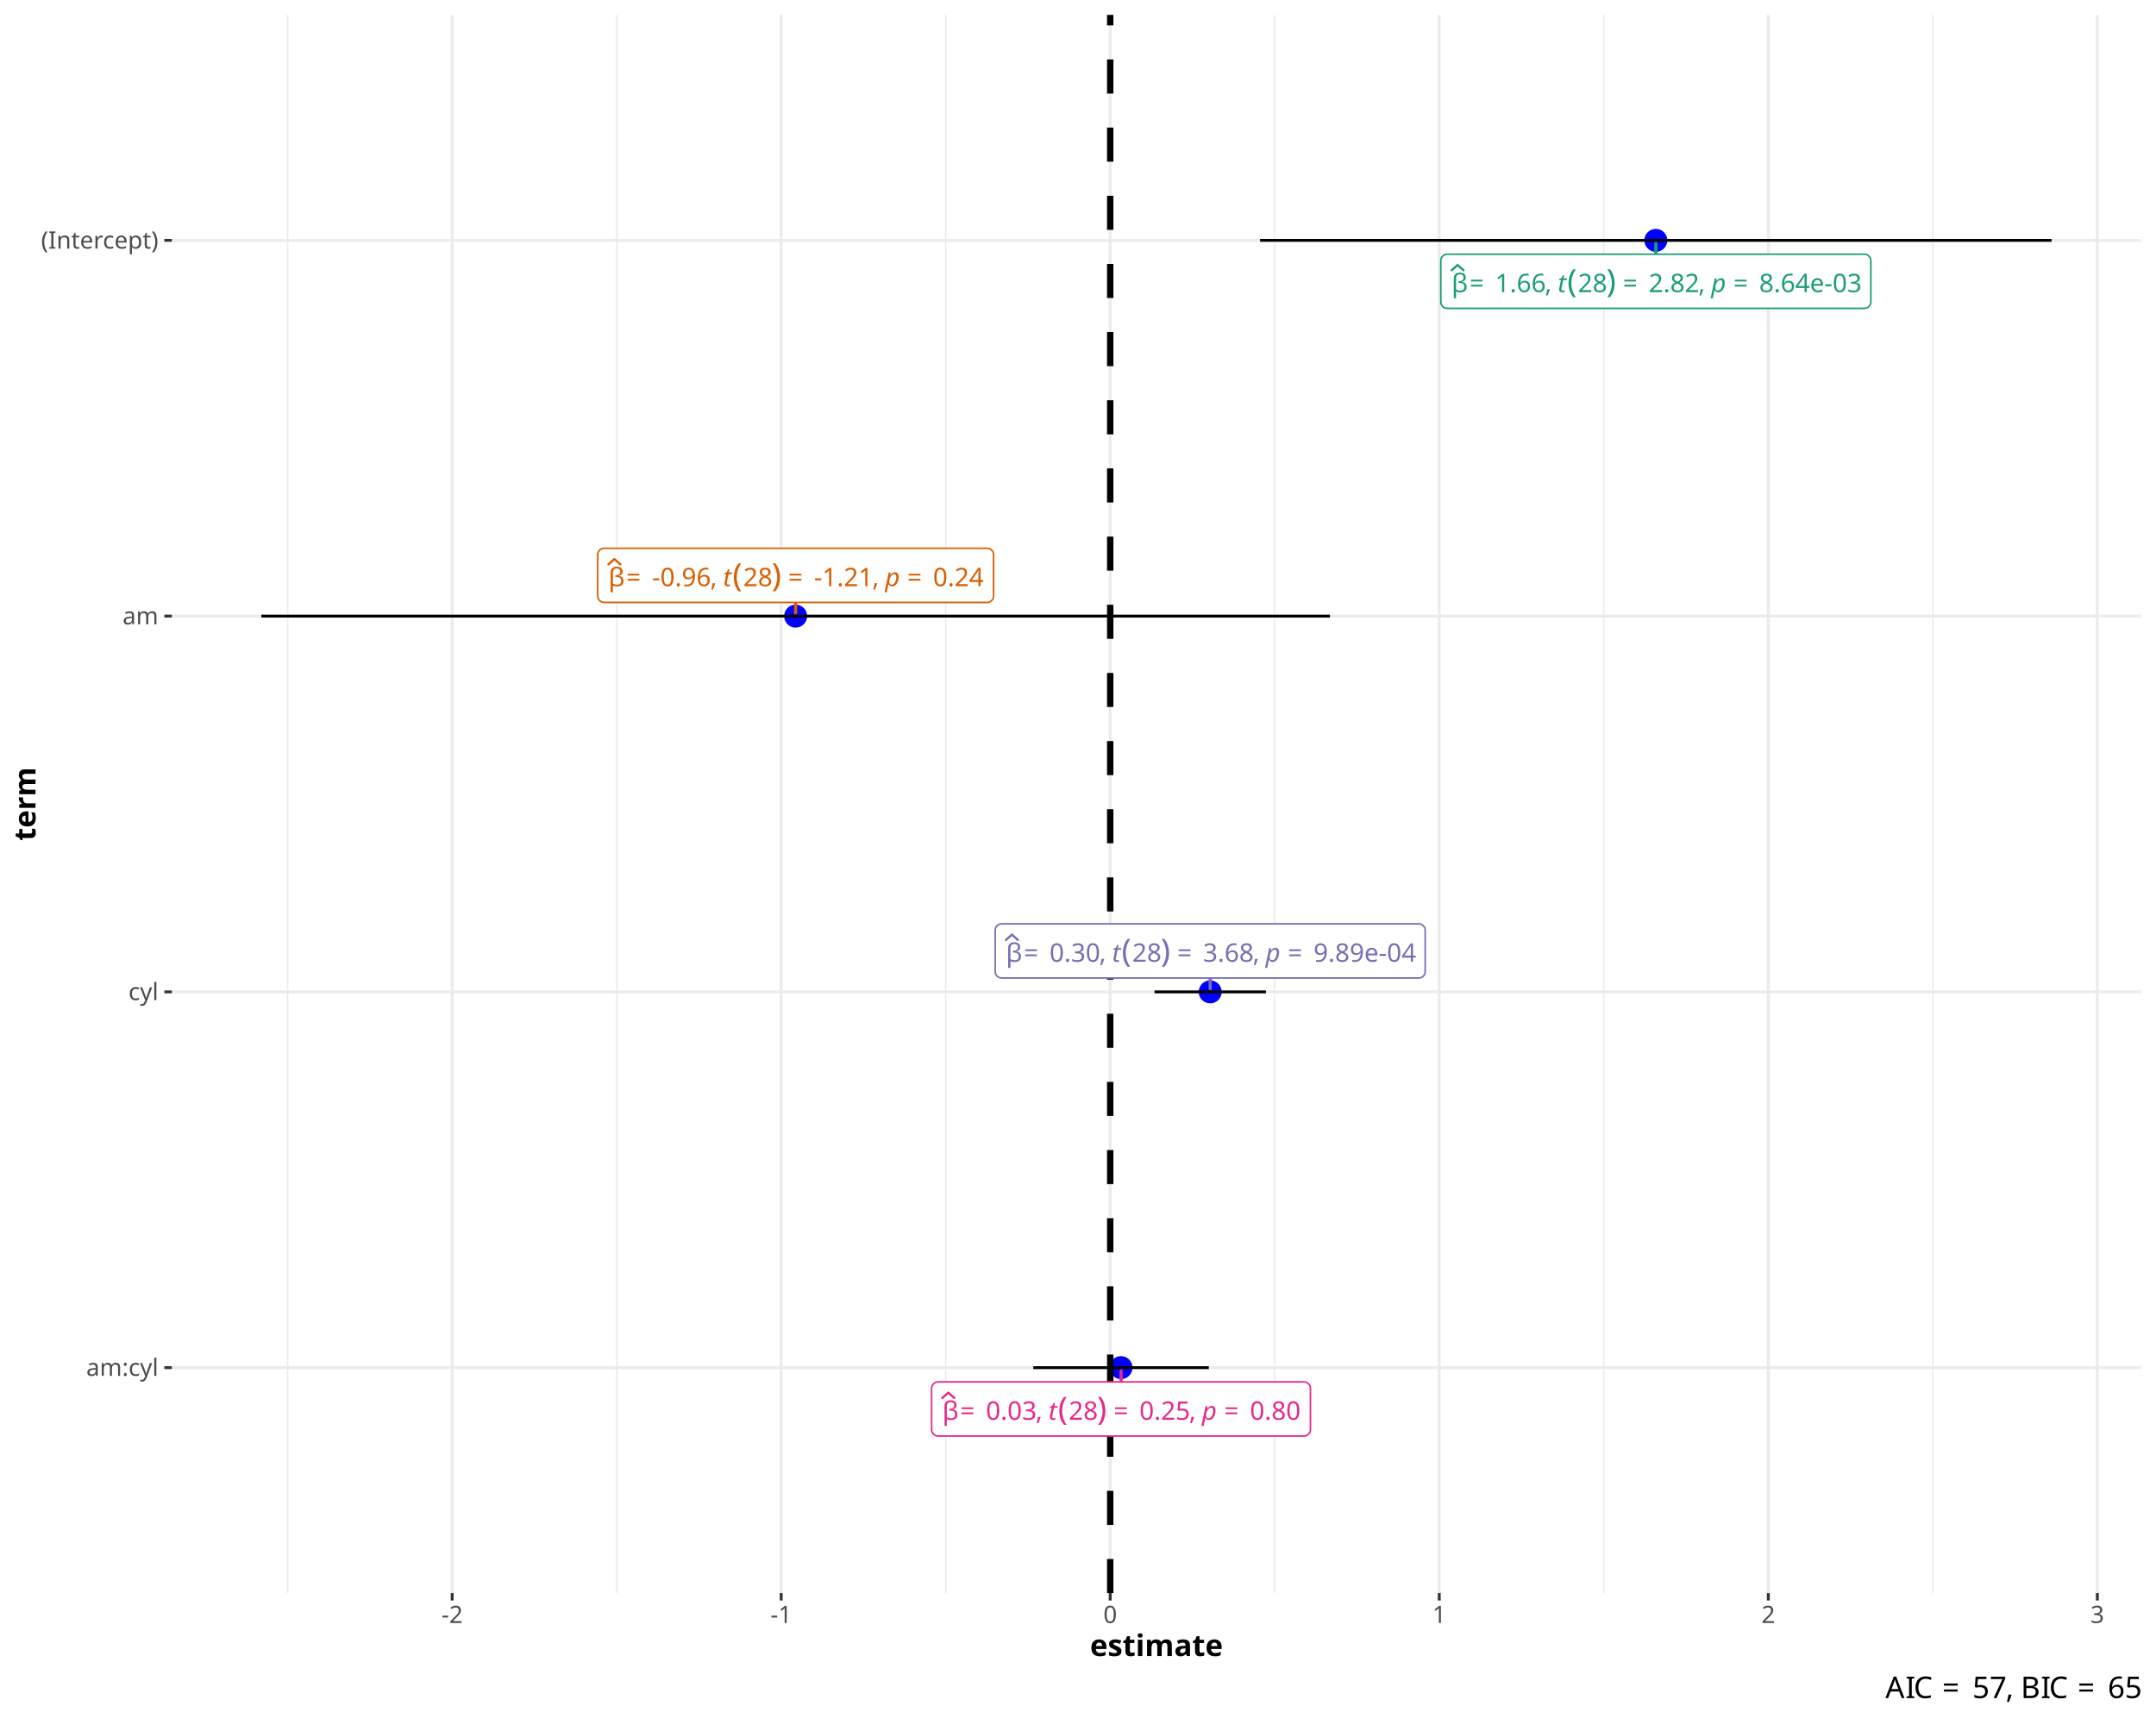
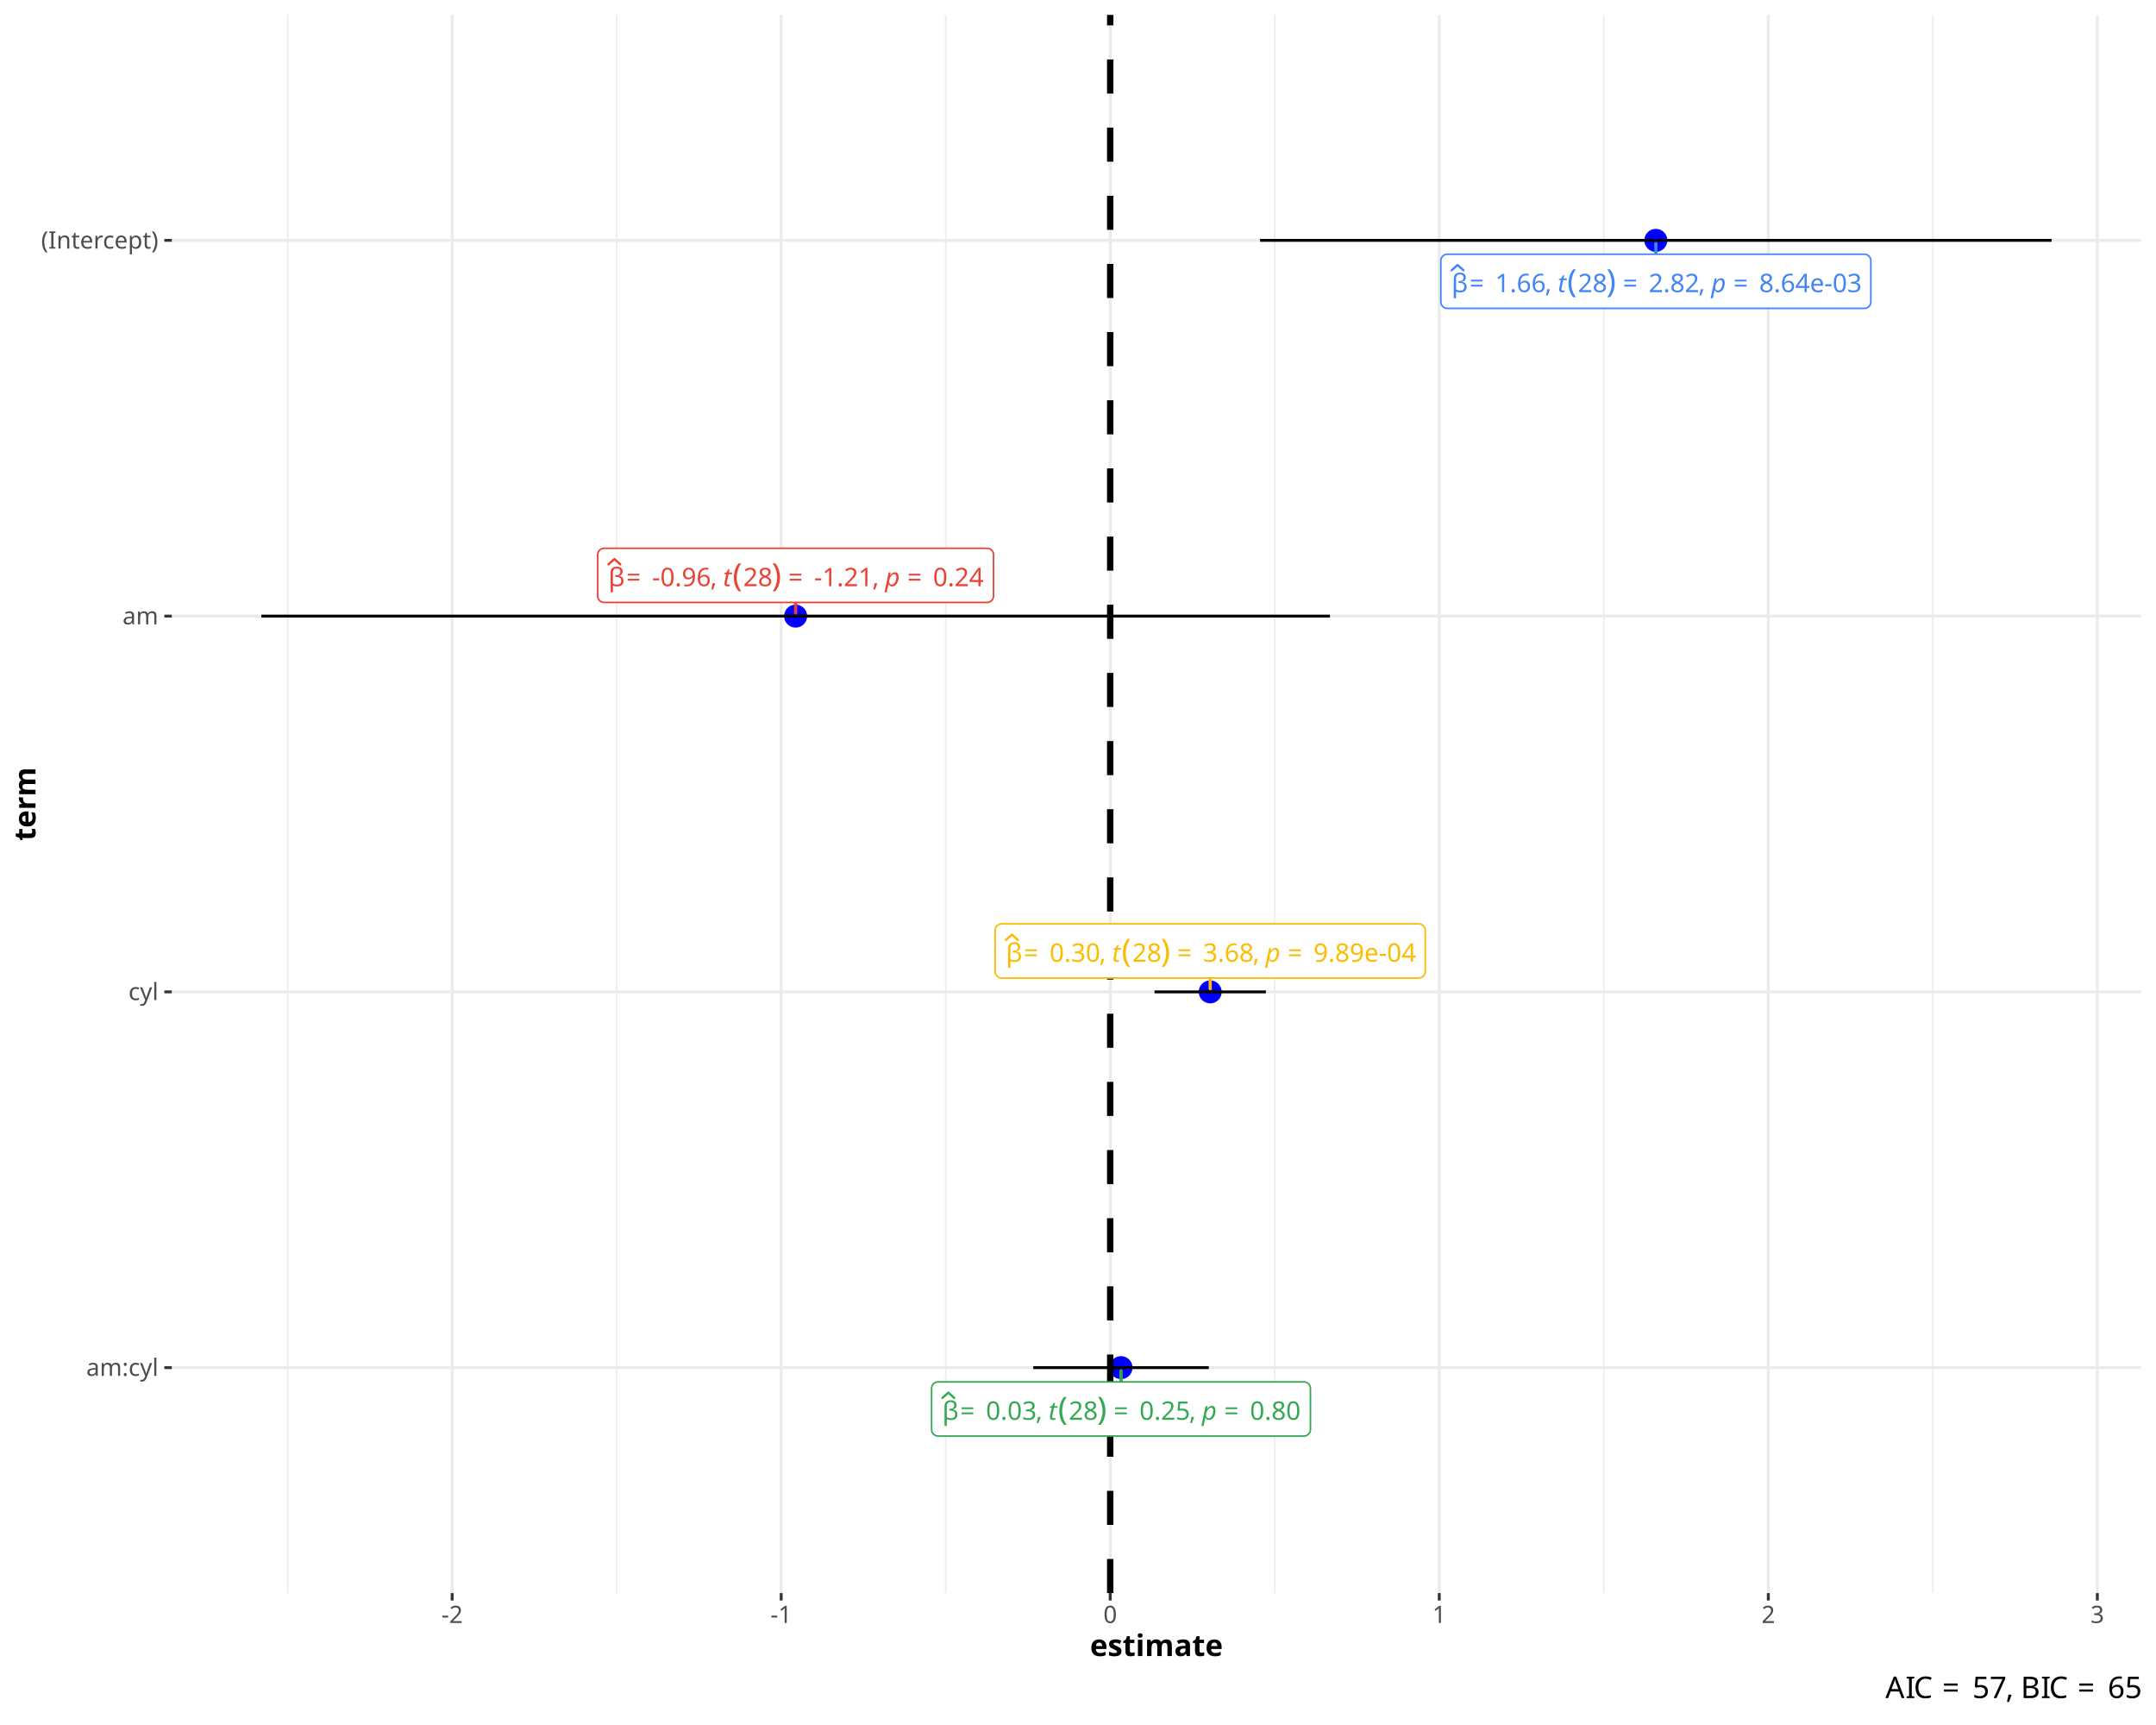
<svg xmlns="http://www.w3.org/2000/svg" class="svglite" data-engine-version="2.0" width="720.00pt" height="576.00pt" viewBox="0 0 720.00 576.00">
  <defs>
    <style type="text/css">
    .svglite line, .svglite polyline, .svglite polygon, .svglite path, .svglite rect, .svglite circle {
      fill: none;
      stroke: #000000;
      stroke-linecap: round;
      stroke-linejoin: round;
      stroke-miterlimit: 10.00;
    }
  </style>
  </defs>
  <rect width="100%" height="100%" style="stroke: none; fill: #FFFFFF;" />
  <defs>
    <clipPath id="cpMC4wMHw3MjAuMDB8MC4wMHw1NzYuMDA=">
      <rect x="0.00" y="0.00" width="720.00" height="576.00" />
    </clipPath>
  </defs>
  <g clip-path="url(#cpMC4wMHw3MjAuMDB8MC4wMHw1NzYuMDA=)">
    <rect x="0" y="0.00" width="720.00" height="576.00" style="stroke-width: 0.97; stroke: #FFFFFF; fill: #FFFFFF;" />
  </g>
  <defs>
    <clipPath id="cpNTcuMzd8NzE1LjAyfDQuOTh8NTMxLjk1">
      <rect x="57.37" y="4.98" width="657.64" height="526.97" />
    </clipPath>
  </defs>
  <g clip-path="url(#cpNTcuMzd8NzE1LjAyfDQuOTh8NTMxLjk1)">
    <rect x="57.37" y="4.98" width="657.64" height="526.97" style="stroke-width: 0.97; stroke: none; fill: #FFFFFF;" />
    <polyline points="96.06,531.95 96.06,4.98 " style="stroke-width: 0.48; stroke: #EBEBEB; stroke-linecap: butt;" />
    <polyline points="205.94,531.95 205.94,4.98 " style="stroke-width: 0.48; stroke: #EBEBEB; stroke-linecap: butt;" />
    <polyline points="315.82,531.95 315.82,4.98 " style="stroke-width: 0.48; stroke: #EBEBEB; stroke-linecap: butt;" />
    <polyline points="425.70,531.95 425.70,4.98 " style="stroke-width: 0.48; stroke: #EBEBEB; stroke-linecap: butt;" />
    <polyline points="535.59,531.95 535.59,4.98 " style="stroke-width: 0.48; stroke: #EBEBEB; stroke-linecap: butt;" />
    <polyline points="645.47,531.95 645.47,4.98 " style="stroke-width: 0.48; stroke: #EBEBEB; stroke-linecap: butt;" />
    <polyline points="57.37,456.67 715.02,456.67 " style="stroke-width: 0.97; stroke: #EBEBEB; stroke-linecap: butt;" />
    <polyline points="57.37,331.20 715.02,331.20 " style="stroke-width: 0.97; stroke: #EBEBEB; stroke-linecap: butt;" />
    <polyline points="57.37,205.73 715.02,205.73 " style="stroke-width: 0.97; stroke: #EBEBEB; stroke-linecap: butt;" />
    <polyline points="57.37,80.26 715.02,80.26 " style="stroke-width: 0.97; stroke: #EBEBEB; stroke-linecap: butt;" />
    <polyline points="151.00,531.95 151.00,4.98 " style="stroke-width: 0.97; stroke: #EBEBEB; stroke-linecap: butt;" />
    <polyline points="260.88,531.95 260.88,4.98 " style="stroke-width: 0.97; stroke: #EBEBEB; stroke-linecap: butt;" />
    <polyline points="370.76,531.95 370.76,4.98 " style="stroke-width: 0.97; stroke: #EBEBEB; stroke-linecap: butt;" />
    <polyline points="480.64,531.95 480.64,4.98 " style="stroke-width: 0.97; stroke: #EBEBEB; stroke-linecap: butt;" />
    <polyline points="590.53,531.95 590.53,4.98 " style="stroke-width: 0.97; stroke: #EBEBEB; stroke-linecap: butt;" />
    <polyline points="700.41,531.95 700.41,4.98 " style="stroke-width: 0.97; stroke: #EBEBEB; stroke-linecap: butt;" />
    <circle cx="552.97" cy="80.26" r="3.52" style="stroke-width: 0.64; stroke: #0000FF; fill: #0000FF;" />
    <circle cx="265.70" cy="205.73" r="3.52" style="stroke-width: 0.64; stroke: #0000FF; fill: #0000FF;" />
    <circle cx="404.15" cy="331.20" r="3.52" style="stroke-width: 0.64; stroke: #0000FF; fill: #0000FF;" />
    <circle cx="374.37" cy="456.67" r="3.52" style="stroke-width: 0.64; stroke: #0000FF; fill: #0000FF;" />
    <polyline points="685.13,80.26 685.13,80.26 " style="stroke-width: 0.97; stroke-linecap: butt;" />
    <polyline points="685.13,80.26 420.81,80.26 " style="stroke-width: 0.97; stroke-linecap: butt;" />
    <polyline points="420.81,80.26 420.81,80.26 " style="stroke-width: 0.97; stroke-linecap: butt;" />
    <polyline points="444.13,205.73 444.13,205.73 " style="stroke-width: 0.97; stroke-linecap: butt;" />
    <polyline points="444.13,205.73 87.27,205.73 " style="stroke-width: 0.97; stroke-linecap: butt;" />
    <polyline points="87.27,205.73 87.27,205.73 " style="stroke-width: 0.97; stroke-linecap: butt;" />
    <polyline points="422.74,331.20 422.74,331.20 " style="stroke-width: 0.97; stroke-linecap: butt;" />
    <polyline points="422.74,331.20 385.55,331.20 " style="stroke-width: 0.97; stroke-linecap: butt;" />
    <polyline points="385.55,331.20 385.55,331.20 " style="stroke-width: 0.97; stroke-linecap: butt;" />
    <polyline points="403.68,456.67 403.68,456.67 " style="stroke-width: 0.97; stroke-linecap: butt;" />
    <polyline points="403.68,456.67 345.06,456.67 " style="stroke-width: 0.97; stroke-linecap: butt;" />
    <polyline points="345.06,456.67 345.06,456.67 " style="stroke-width: 0.97; stroke-linecap: butt;" />
    <line x1="370.76" y1="531.95" x2="370.76" y2="4.98" style="stroke-width: 2.13; stroke-dasharray: 11.38,11.38; stroke-linecap: butt;" />
-     <line x1="552.97" y1="84.89" x2="552.97" y2="81.33" style="stroke-width: 1.07; stroke: #1B9E77;" />
-     <line x1="265.70" y1="201.16" x2="265.70" y2="204.66" style="stroke-width: 1.07; stroke: #D95F02;" />
-     <line x1="404.15" y1="326.57" x2="404.15" y2="330.13" style="stroke-width: 1.07; stroke: #7570B3;" />
-     <line x1="374.37" y1="461.43" x2="374.37" y2="457.73" style="stroke-width: 1.07; stroke: #E7298A;" />
-     <polygon points="483.33,102.97 622.61,102.97 622.52,102.97 622.87,102.96 623.21,102.89 623.53,102.77 623.83,102.59 624.10,102.37 624.33,102.11 624.52,101.82 624.66,101.50 624.74,101.16 624.77,100.81 624.77,100.81 624.77,87.05 624.77,87.05 624.74,86.70 624.66,86.36 624.52,86.04 624.33,85.75 624.10,85.49 623.83,85.27 623.53,85.10 623.21,84.97 622.87,84.90 622.61,84.89 483.33,84.89 483.59,84.90 483.24,84.89 482.90,84.93 482.56,85.03 482.25,85.18 481.96,85.37 481.71,85.62 481.50,85.89 481.34,86.20 481.23,86.53 481.18,86.87 481.17,87.05 481.17,100.81 481.18,100.64 481.18,100.99 481.23,101.33 481.34,101.66 481.50,101.97 481.71,102.25 481.96,102.49 482.25,102.69 482.56,102.83 482.90,102.93 483.24,102.97 " style="stroke-width: 0.53; stroke: #1B9E77; fill: #FFFFFF;" />
-     <text x="484.77" y="97.55" style="font-size: 8.54px; fill: #1B9E77; font-family: sans;" textLength="3.96px" lengthAdjust="spacingAndGlyphs">β</text>
-     <polyline points="484.77,90.25 486.75,88.49 488.73,90.25 " style="stroke-width: 0.75; stroke: #1B9E77;" />
-     <text x="490.71" y="97.55" style="font-size: 8.54px; fill: #1B9E77; font-family: sans;" textLength="6.63px" lengthAdjust="spacingAndGlyphs">=</text>
-     <text x="499.31" y="97.55" style="font-size: 8.54px; fill: #1B9E77; font-family: sans;" textLength="16.61px" lengthAdjust="spacingAndGlyphs">1.66</text>
-     <text x="515.92" y="97.55" style="font-size: 8.54px; fill: #1B9E77; font-family: sans;" textLength="2.14px" lengthAdjust="spacingAndGlyphs">,</text>
-     <text x="518.06" y="97.55" style="font-size: 8.54px; fill: #1B9E77; font-family: sans;" textLength="2.14px" lengthAdjust="spacingAndGlyphs"> </text>
-     <text x="520.19" y="97.55" style="font-size: 8.54px; font-style: italic; fill: #1B9E77; font-family: sans;" textLength="2.37px" lengthAdjust="spacingAndGlyphs">t</text>
-     <text x="523.39" y="97.55" style="font-size: 10.67px; fill: #1B9E77; font-family: sans;" textLength="3.55px" lengthAdjust="spacingAndGlyphs">(</text>
-     <text x="526.95" y="97.55" style="font-size: 8.54px; fill: #1B9E77; font-family: sans;" textLength="9.50px" lengthAdjust="spacingAndGlyphs">28</text>
-     <text x="536.44" y="97.55" style="font-size: 10.67px; fill: #1B9E77; font-family: sans;" textLength="3.55px" lengthAdjust="spacingAndGlyphs">)</text>
-     <text x="541.96" y="97.55" style="font-size: 8.54px; fill: #1B9E77; font-family: sans;" textLength="6.63px" lengthAdjust="spacingAndGlyphs">=</text>
-     <text x="550.57" y="97.55" style="font-size: 8.54px; fill: #1B9E77; font-family: sans;" textLength="16.61px" lengthAdjust="spacingAndGlyphs">2.82</text>
-     <text x="567.18" y="97.55" style="font-size: 8.54px; fill: #1B9E77; font-family: sans;" textLength="2.14px" lengthAdjust="spacingAndGlyphs">,</text>
-     <text x="569.32" y="97.55" style="font-size: 8.54px; fill: #1B9E77; font-family: sans;" textLength="2.14px" lengthAdjust="spacingAndGlyphs"> </text>
-     <text x="571.45" y="97.55" style="font-size: 8.54px; font-style: italic; fill: #1B9E77; font-family: sans;" textLength="4.75px" lengthAdjust="spacingAndGlyphs">p</text>
-     <text x="578.87" y="97.55" style="font-size: 8.54px; fill: #1B9E77; font-family: sans;" textLength="6.63px" lengthAdjust="spacingAndGlyphs">=</text>
-     <text x="587.47" y="97.55" style="font-size: 8.54px; fill: #1B9E77; font-family: sans;" textLength="33.70px" lengthAdjust="spacingAndGlyphs">8.64e-03</text>
-     <polygon points="201.76,201.16 329.63,201.16 329.55,201.16 329.90,201.15 330.24,201.08 330.56,200.96 330.86,200.78 331.13,200.56 331.36,200.30 331.55,200.01 331.68,199.69 331.77,199.35 331.79,199.00 331.79,199.00 331.79,185.24 331.79,185.24 331.77,184.89 331.68,184.55 331.55,184.23 331.36,183.94 331.13,183.68 330.86,183.46 330.56,183.29 330.24,183.16 329.90,183.09 329.63,183.08 201.76,183.08 202.02,183.09 201.67,183.08 201.33,183.12 200.99,183.22 200.68,183.37 200.39,183.56 200.14,183.80 199.93,184.08 199.77,184.39 199.66,184.72 199.60,185.06 199.60,185.24 199.60,199.00 199.60,198.83 199.60,199.18 199.66,199.52 199.77,199.85 199.93,200.16 200.14,200.44 200.39,200.68 200.68,200.87 200.99,201.02 201.33,201.12 201.67,201.16 " style="stroke-width: 0.53; stroke: #D95F02; fill: #FFFFFF;" />
-     <text x="203.20" y="195.74" style="font-size: 8.54px; fill: #D95F02; font-family: sans;" textLength="3.96px" lengthAdjust="spacingAndGlyphs">β</text>
-     <polyline points="203.20,188.44 205.18,186.68 207.16,188.44 " style="stroke-width: 0.75; stroke: #D95F02;" />
-     <text x="209.13" y="195.74" style="font-size: 8.54px; fill: #D95F02; font-family: sans;" textLength="6.63px" lengthAdjust="spacingAndGlyphs">=</text>
-     <text x="217.74" y="195.74" style="font-size: 8.54px; fill: #D95F02; font-family: sans;" textLength="19.46px" lengthAdjust="spacingAndGlyphs">-0.96</text>
-     <text x="237.19" y="195.74" style="font-size: 8.54px; fill: #D95F02; font-family: sans;" textLength="2.14px" lengthAdjust="spacingAndGlyphs">,</text>
-     <text x="239.33" y="195.74" style="font-size: 8.54px; fill: #D95F02; font-family: sans;" textLength="2.14px" lengthAdjust="spacingAndGlyphs"> </text>
-     <text x="241.46" y="195.74" style="font-size: 8.54px; font-style: italic; fill: #D95F02; font-family: sans;" textLength="2.37px" lengthAdjust="spacingAndGlyphs">t</text>
-     <text x="244.66" y="195.74" style="font-size: 10.67px; fill: #D95F02; font-family: sans;" textLength="3.55px" lengthAdjust="spacingAndGlyphs">(</text>
-     <text x="248.22" y="195.74" style="font-size: 8.54px; fill: #D95F02; font-family: sans;" textLength="9.50px" lengthAdjust="spacingAndGlyphs">28</text>
-     <text x="257.71" y="195.74" style="font-size: 10.67px; fill: #D95F02; font-family: sans;" textLength="3.55px" lengthAdjust="spacingAndGlyphs">)</text>
-     <text x="263.23" y="195.74" style="font-size: 8.54px; fill: #D95F02; font-family: sans;" textLength="6.63px" lengthAdjust="spacingAndGlyphs">=</text>
-     <text x="271.84" y="195.74" style="font-size: 8.54px; fill: #D95F02; font-family: sans;" textLength="19.46px" lengthAdjust="spacingAndGlyphs">-1.21</text>
-     <text x="291.29" y="195.74" style="font-size: 8.54px; fill: #D95F02; font-family: sans;" textLength="2.14px" lengthAdjust="spacingAndGlyphs">,</text>
-     <text x="293.43" y="195.74" style="font-size: 8.54px; fill: #D95F02; font-family: sans;" textLength="2.14px" lengthAdjust="spacingAndGlyphs"> </text>
-     <text x="295.57" y="195.74" style="font-size: 8.54px; font-style: italic; fill: #D95F02; font-family: sans;" textLength="4.75px" lengthAdjust="spacingAndGlyphs">p</text>
-     <text x="302.98" y="195.74" style="font-size: 8.54px; fill: #D95F02; font-family: sans;" textLength="6.63px" lengthAdjust="spacingAndGlyphs">=</text>
-     <text x="311.58" y="195.74" style="font-size: 8.54px; fill: #D95F02; font-family: sans;" textLength="16.61px" lengthAdjust="spacingAndGlyphs">0.24</text>
-     <polygon points="334.51,326.57 473.79,326.57 473.70,326.57 474.05,326.56 474.39,326.49 474.71,326.36 475.01,326.19 475.28,325.97 475.51,325.71 475.70,325.42 475.83,325.10 475.92,324.76 475.95,324.41 475.95,324.41 475.95,310.65 475.95,310.65 475.92,310.30 475.83,309.96 475.70,309.64 475.51,309.35 475.28,309.09 475.01,308.87 474.71,308.69 474.39,308.57 474.05,308.50 473.79,308.49 334.51,308.49 334.77,308.50 334.42,308.49 334.08,308.53 333.74,308.63 333.43,308.78 333.14,308.97 332.89,309.21 332.68,309.49 332.52,309.80 332.41,310.13 332.35,310.47 332.35,310.65 332.35,324.41 332.35,324.24 332.35,324.59 332.41,324.93 332.52,325.26 332.68,325.57 332.89,325.85 333.14,326.09 333.43,326.28 333.74,326.43 334.08,326.53 334.42,326.57 " style="stroke-width: 0.53; stroke: #7570B3; fill: #FFFFFF;" />
-     <text x="335.95" y="321.15" style="font-size: 8.54px; fill: #7570B3; font-family: sans;" textLength="3.96px" lengthAdjust="spacingAndGlyphs">β</text>
-     <polyline points="335.95,313.85 337.93,312.09 339.91,313.85 " style="stroke-width: 0.75; stroke: #7570B3;" />
-     <text x="341.88" y="321.15" style="font-size: 8.54px; fill: #7570B3; font-family: sans;" textLength="6.63px" lengthAdjust="spacingAndGlyphs">=</text>
-     <text x="350.49" y="321.15" style="font-size: 8.54px; fill: #7570B3; font-family: sans;" textLength="16.61px" lengthAdjust="spacingAndGlyphs">0.30</text>
-     <text x="367.10" y="321.15" style="font-size: 8.54px; fill: #7570B3; font-family: sans;" textLength="2.14px" lengthAdjust="spacingAndGlyphs">,</text>
-     <text x="369.24" y="321.15" style="font-size: 8.54px; fill: #7570B3; font-family: sans;" textLength="2.14px" lengthAdjust="spacingAndGlyphs"> </text>
-     <text x="371.37" y="321.15" style="font-size: 8.54px; font-style: italic; fill: #7570B3; font-family: sans;" textLength="2.37px" lengthAdjust="spacingAndGlyphs">t</text>
-     <text x="374.57" y="321.15" style="font-size: 10.67px; fill: #7570B3; font-family: sans;" textLength="3.55px" lengthAdjust="spacingAndGlyphs">(</text>
-     <text x="378.12" y="321.15" style="font-size: 8.54px; fill: #7570B3; font-family: sans;" textLength="9.50px" lengthAdjust="spacingAndGlyphs">28</text>
-     <text x="387.62" y="321.15" style="font-size: 10.67px; fill: #7570B3; font-family: sans;" textLength="3.55px" lengthAdjust="spacingAndGlyphs">)</text>
-     <text x="393.14" y="321.15" style="font-size: 8.54px; fill: #7570B3; font-family: sans;" textLength="6.63px" lengthAdjust="spacingAndGlyphs">=</text>
-     <text x="401.75" y="321.15" style="font-size: 8.54px; fill: #7570B3; font-family: sans;" textLength="16.61px" lengthAdjust="spacingAndGlyphs">3.68</text>
-     <text x="418.36" y="321.15" style="font-size: 8.54px; fill: #7570B3; font-family: sans;" textLength="2.14px" lengthAdjust="spacingAndGlyphs">,</text>
-     <text x="420.49" y="321.15" style="font-size: 8.54px; fill: #7570B3; font-family: sans;" textLength="2.14px" lengthAdjust="spacingAndGlyphs"> </text>
-     <text x="422.63" y="321.15" style="font-size: 8.54px; font-style: italic; fill: #7570B3; font-family: sans;" textLength="4.75px" lengthAdjust="spacingAndGlyphs">p</text>
-     <text x="430.04" y="321.15" style="font-size: 8.54px; fill: #7570B3; font-family: sans;" textLength="6.63px" lengthAdjust="spacingAndGlyphs">=</text>
-     <text x="438.65" y="321.15" style="font-size: 8.54px; fill: #7570B3; font-family: sans;" textLength="33.70px" lengthAdjust="spacingAndGlyphs">9.89e-04</text>
-     <polygon points="313.27,479.51 435.46,479.51 435.38,479.51 435.72,479.50 436.07,479.43 436.39,479.30 436.69,479.13 436.96,478.91 437.19,478.65 437.38,478.36 437.51,478.04 437.60,477.70 437.62,477.35 437.62,477.35 437.62,463.59 437.62,463.59 437.60,463.24 437.51,462.90 437.38,462.58 437.19,462.29 436.96,462.03 436.69,461.81 436.39,461.63 436.07,461.51 435.72,461.44 435.46,461.43 313.27,461.43 313.53,461.44 313.18,461.43 312.84,461.47 312.51,461.57 312.19,461.72 311.91,461.91 311.66,462.15 311.45,462.43 311.28,462.74 311.17,463.07 311.12,463.41 311.11,463.59 311.11,477.35 311.12,477.18 311.12,477.53 311.17,477.87 311.28,478.20 311.45,478.51 311.66,478.79 311.91,479.03 312.19,479.22 312.51,479.37 312.84,479.47 313.18,479.51 " style="stroke-width: 0.53; stroke: #E7298A; fill: #FFFFFF;" />
-     <text x="314.71" y="474.09" style="font-size: 8.54px; fill: #E7298A; font-family: sans;" textLength="3.96px" lengthAdjust="spacingAndGlyphs">β</text>
-     <polyline points="314.71,466.79 316.69,465.03 318.67,466.79 " style="stroke-width: 0.75; stroke: #E7298A;" />
-     <text x="320.65" y="474.09" style="font-size: 8.54px; fill: #E7298A; font-family: sans;" textLength="6.63px" lengthAdjust="spacingAndGlyphs">=</text>
-     <text x="329.25" y="474.09" style="font-size: 8.54px; fill: #E7298A; font-family: sans;" textLength="16.61px" lengthAdjust="spacingAndGlyphs">0.03</text>
-     <text x="345.86" y="474.09" style="font-size: 8.54px; fill: #E7298A; font-family: sans;" textLength="2.14px" lengthAdjust="spacingAndGlyphs">,</text>
-     <text x="348.00" y="474.09" style="font-size: 8.54px; fill: #E7298A; font-family: sans;" textLength="2.14px" lengthAdjust="spacingAndGlyphs"> </text>
-     <text x="350.14" y="474.09" style="font-size: 8.54px; font-style: italic; fill: #E7298A; font-family: sans;" textLength="2.37px" lengthAdjust="spacingAndGlyphs">t</text>
-     <text x="353.34" y="474.09" style="font-size: 10.67px; fill: #E7298A; font-family: sans;" textLength="3.55px" lengthAdjust="spacingAndGlyphs">(</text>
-     <text x="356.89" y="474.09" style="font-size: 8.54px; fill: #E7298A; font-family: sans;" textLength="9.50px" lengthAdjust="spacingAndGlyphs">28</text>
-     <text x="366.38" y="474.09" style="font-size: 10.67px; fill: #E7298A; font-family: sans;" textLength="3.55px" lengthAdjust="spacingAndGlyphs">)</text>
-     <text x="371.91" y="474.09" style="font-size: 8.54px; fill: #E7298A; font-family: sans;" textLength="6.63px" lengthAdjust="spacingAndGlyphs">=</text>
-     <text x="380.51" y="474.09" style="font-size: 8.54px; fill: #E7298A; font-family: sans;" textLength="16.61px" lengthAdjust="spacingAndGlyphs">0.25</text>
-     <text x="397.12" y="474.09" style="font-size: 8.54px; fill: #E7298A; font-family: sans;" textLength="2.14px" lengthAdjust="spacingAndGlyphs">,</text>
-     <text x="399.26" y="474.09" style="font-size: 8.54px; fill: #E7298A; font-family: sans;" textLength="2.14px" lengthAdjust="spacingAndGlyphs"> </text>
-     <text x="401.39" y="474.09" style="font-size: 8.54px; font-style: italic; fill: #E7298A; font-family: sans;" textLength="4.75px" lengthAdjust="spacingAndGlyphs">p</text>
-     <text x="408.81" y="474.09" style="font-size: 8.54px; fill: #E7298A; font-family: sans;" textLength="6.63px" lengthAdjust="spacingAndGlyphs">=</text>
-     <text x="417.41" y="474.09" style="font-size: 8.54px; fill: #E7298A; font-family: sans;" textLength="16.61px" lengthAdjust="spacingAndGlyphs">0.80</text>
+     <line x1="552.97" y1="84.89" x2="552.97" y2="81.33" style="stroke-width: 1.07; stroke: #4285F4;" />
+     <line x1="265.70" y1="201.16" x2="265.70" y2="204.66" style="stroke-width: 1.07; stroke: #EA4335;" />
+     <line x1="404.15" y1="326.57" x2="404.15" y2="330.13" style="stroke-width: 1.07; stroke: #FBBC04;" />
+     <line x1="374.37" y1="461.43" x2="374.37" y2="457.73" style="stroke-width: 1.07; stroke: #34A853;" />
+     <polygon points="483.33,102.97 622.61,102.97 622.52,102.97 622.87,102.96 623.21,102.89 623.53,102.77 623.83,102.59 624.10,102.37 624.33,102.11 624.52,101.82 624.66,101.50 624.74,101.16 624.77,100.81 624.77,100.81 624.77,87.05 624.77,87.05 624.74,86.70 624.66,86.36 624.52,86.04 624.33,85.75 624.10,85.49 623.83,85.27 623.53,85.10 623.21,84.97 622.87,84.90 622.61,84.89 483.33,84.89 483.59,84.90 483.24,84.89 482.90,84.93 482.56,85.03 482.25,85.18 481.96,85.37 481.71,85.62 481.50,85.89 481.34,86.20 481.23,86.53 481.18,86.87 481.17,87.05 481.17,100.81 481.18,100.64 481.18,100.99 481.23,101.33 481.34,101.66 481.50,101.97 481.71,102.25 481.96,102.49 482.25,102.69 482.56,102.83 482.90,102.93 483.24,102.97 " style="stroke-width: 0.53; stroke: #4285F4; fill: #FFFFFF;" />
+     <text x="484.77" y="97.55" style="font-size: 8.54px; fill: #4285F4; font-family: sans;" textLength="3.96px" lengthAdjust="spacingAndGlyphs">β</text>
+     <polyline points="484.77,90.25 486.75,88.49 488.73,90.25 " style="stroke-width: 0.75; stroke: #4285F4;" />
+     <text x="490.71" y="97.55" style="font-size: 8.54px; fill: #4285F4; font-family: sans;" textLength="6.63px" lengthAdjust="spacingAndGlyphs">=</text>
+     <text x="499.31" y="97.55" style="font-size: 8.54px; fill: #4285F4; font-family: sans;" textLength="16.61px" lengthAdjust="spacingAndGlyphs">1.66</text>
+     <text x="515.92" y="97.55" style="font-size: 8.54px; fill: #4285F4; font-family: sans;" textLength="2.14px" lengthAdjust="spacingAndGlyphs">,</text>
+     <text x="518.06" y="97.55" style="font-size: 8.54px; fill: #4285F4; font-family: sans;" textLength="2.14px" lengthAdjust="spacingAndGlyphs"> </text>
+     <text x="520.19" y="97.55" style="font-size: 8.54px; font-style: italic; fill: #4285F4; font-family: sans;" textLength="2.37px" lengthAdjust="spacingAndGlyphs">t</text>
+     <text x="523.39" y="97.55" style="font-size: 10.67px; fill: #4285F4; font-family: sans;" textLength="3.55px" lengthAdjust="spacingAndGlyphs">(</text>
+     <text x="526.95" y="97.55" style="font-size: 8.54px; fill: #4285F4; font-family: sans;" textLength="9.50px" lengthAdjust="spacingAndGlyphs">28</text>
+     <text x="536.44" y="97.55" style="font-size: 10.67px; fill: #4285F4; font-family: sans;" textLength="3.55px" lengthAdjust="spacingAndGlyphs">)</text>
+     <text x="541.96" y="97.55" style="font-size: 8.54px; fill: #4285F4; font-family: sans;" textLength="6.63px" lengthAdjust="spacingAndGlyphs">=</text>
+     <text x="550.57" y="97.55" style="font-size: 8.54px; fill: #4285F4; font-family: sans;" textLength="16.61px" lengthAdjust="spacingAndGlyphs">2.82</text>
+     <text x="567.18" y="97.55" style="font-size: 8.54px; fill: #4285F4; font-family: sans;" textLength="2.14px" lengthAdjust="spacingAndGlyphs">,</text>
+     <text x="569.32" y="97.55" style="font-size: 8.54px; fill: #4285F4; font-family: sans;" textLength="2.14px" lengthAdjust="spacingAndGlyphs"> </text>
+     <text x="571.45" y="97.55" style="font-size: 8.54px; font-style: italic; fill: #4285F4; font-family: sans;" textLength="4.75px" lengthAdjust="spacingAndGlyphs">p</text>
+     <text x="578.87" y="97.55" style="font-size: 8.54px; fill: #4285F4; font-family: sans;" textLength="6.63px" lengthAdjust="spacingAndGlyphs">=</text>
+     <text x="587.47" y="97.55" style="font-size: 8.54px; fill: #4285F4; font-family: sans;" textLength="33.70px" lengthAdjust="spacingAndGlyphs">8.64e-03</text>
+     <polygon points="201.76,201.16 329.63,201.16 329.55,201.16 329.90,201.15 330.24,201.08 330.56,200.96 330.86,200.78 331.13,200.56 331.36,200.30 331.55,200.01 331.68,199.69 331.77,199.35 331.79,199.00 331.79,199.00 331.79,185.24 331.79,185.24 331.77,184.89 331.68,184.55 331.55,184.23 331.36,183.94 331.13,183.68 330.86,183.46 330.56,183.29 330.24,183.16 329.90,183.09 329.63,183.08 201.76,183.08 202.02,183.09 201.67,183.08 201.33,183.12 200.99,183.22 200.68,183.37 200.39,183.56 200.14,183.80 199.93,184.08 199.77,184.39 199.66,184.72 199.60,185.06 199.60,185.24 199.60,199.00 199.60,198.83 199.60,199.18 199.66,199.52 199.77,199.85 199.93,200.16 200.14,200.44 200.39,200.68 200.68,200.87 200.99,201.02 201.33,201.12 201.67,201.16 " style="stroke-width: 0.53; stroke: #EA4335; fill: #FFFFFF;" />
+     <text x="203.20" y="195.74" style="font-size: 8.54px; fill: #EA4335; font-family: sans;" textLength="3.96px" lengthAdjust="spacingAndGlyphs">β</text>
+     <polyline points="203.20,188.44 205.18,186.68 207.16,188.44 " style="stroke-width: 0.75; stroke: #EA4335;" />
+     <text x="209.13" y="195.74" style="font-size: 8.54px; fill: #EA4335; font-family: sans;" textLength="6.63px" lengthAdjust="spacingAndGlyphs">=</text>
+     <text x="217.74" y="195.74" style="font-size: 8.54px; fill: #EA4335; font-family: sans;" textLength="19.46px" lengthAdjust="spacingAndGlyphs">-0.96</text>
+     <text x="237.19" y="195.74" style="font-size: 8.54px; fill: #EA4335; font-family: sans;" textLength="2.14px" lengthAdjust="spacingAndGlyphs">,</text>
+     <text x="239.33" y="195.74" style="font-size: 8.54px; fill: #EA4335; font-family: sans;" textLength="2.14px" lengthAdjust="spacingAndGlyphs"> </text>
+     <text x="241.46" y="195.74" style="font-size: 8.54px; font-style: italic; fill: #EA4335; font-family: sans;" textLength="2.37px" lengthAdjust="spacingAndGlyphs">t</text>
+     <text x="244.66" y="195.74" style="font-size: 10.67px; fill: #EA4335; font-family: sans;" textLength="3.55px" lengthAdjust="spacingAndGlyphs">(</text>
+     <text x="248.22" y="195.74" style="font-size: 8.54px; fill: #EA4335; font-family: sans;" textLength="9.50px" lengthAdjust="spacingAndGlyphs">28</text>
+     <text x="257.71" y="195.74" style="font-size: 10.67px; fill: #EA4335; font-family: sans;" textLength="3.55px" lengthAdjust="spacingAndGlyphs">)</text>
+     <text x="263.23" y="195.74" style="font-size: 8.54px; fill: #EA4335; font-family: sans;" textLength="6.63px" lengthAdjust="spacingAndGlyphs">=</text>
+     <text x="271.84" y="195.74" style="font-size: 8.54px; fill: #EA4335; font-family: sans;" textLength="19.46px" lengthAdjust="spacingAndGlyphs">-1.21</text>
+     <text x="291.29" y="195.74" style="font-size: 8.54px; fill: #EA4335; font-family: sans;" textLength="2.14px" lengthAdjust="spacingAndGlyphs">,</text>
+     <text x="293.43" y="195.74" style="font-size: 8.54px; fill: #EA4335; font-family: sans;" textLength="2.14px" lengthAdjust="spacingAndGlyphs"> </text>
+     <text x="295.57" y="195.74" style="font-size: 8.54px; font-style: italic; fill: #EA4335; font-family: sans;" textLength="4.75px" lengthAdjust="spacingAndGlyphs">p</text>
+     <text x="302.98" y="195.74" style="font-size: 8.54px; fill: #EA4335; font-family: sans;" textLength="6.63px" lengthAdjust="spacingAndGlyphs">=</text>
+     <text x="311.58" y="195.74" style="font-size: 8.54px; fill: #EA4335; font-family: sans;" textLength="16.61px" lengthAdjust="spacingAndGlyphs">0.24</text>
+     <polygon points="334.51,326.57 473.79,326.57 473.70,326.57 474.05,326.56 474.39,326.49 474.71,326.36 475.01,326.19 475.28,325.97 475.51,325.71 475.70,325.42 475.83,325.10 475.92,324.76 475.95,324.41 475.95,324.41 475.95,310.65 475.95,310.65 475.92,310.30 475.83,309.96 475.70,309.64 475.51,309.35 475.28,309.09 475.01,308.87 474.71,308.69 474.39,308.57 474.05,308.50 473.79,308.49 334.51,308.49 334.77,308.50 334.42,308.49 334.08,308.53 333.74,308.63 333.43,308.78 333.14,308.97 332.89,309.21 332.68,309.49 332.52,309.80 332.41,310.13 332.35,310.47 332.35,310.65 332.35,324.41 332.35,324.24 332.35,324.59 332.41,324.93 332.52,325.26 332.68,325.57 332.89,325.85 333.14,326.09 333.43,326.28 333.74,326.43 334.08,326.53 334.42,326.57 " style="stroke-width: 0.53; stroke: #FBBC04; fill: #FFFFFF;" />
+     <text x="335.95" y="321.15" style="font-size: 8.54px; fill: #FBBC04; font-family: sans;" textLength="3.96px" lengthAdjust="spacingAndGlyphs">β</text>
+     <polyline points="335.95,313.85 337.93,312.09 339.91,313.85 " style="stroke-width: 0.75; stroke: #FBBC04;" />
+     <text x="341.88" y="321.15" style="font-size: 8.54px; fill: #FBBC04; font-family: sans;" textLength="6.63px" lengthAdjust="spacingAndGlyphs">=</text>
+     <text x="350.49" y="321.15" style="font-size: 8.54px; fill: #FBBC04; font-family: sans;" textLength="16.61px" lengthAdjust="spacingAndGlyphs">0.30</text>
+     <text x="367.10" y="321.15" style="font-size: 8.54px; fill: #FBBC04; font-family: sans;" textLength="2.14px" lengthAdjust="spacingAndGlyphs">,</text>
+     <text x="369.24" y="321.15" style="font-size: 8.54px; fill: #FBBC04; font-family: sans;" textLength="2.14px" lengthAdjust="spacingAndGlyphs"> </text>
+     <text x="371.37" y="321.15" style="font-size: 8.54px; font-style: italic; fill: #FBBC04; font-family: sans;" textLength="2.37px" lengthAdjust="spacingAndGlyphs">t</text>
+     <text x="374.57" y="321.15" style="font-size: 10.67px; fill: #FBBC04; font-family: sans;" textLength="3.55px" lengthAdjust="spacingAndGlyphs">(</text>
+     <text x="378.12" y="321.15" style="font-size: 8.54px; fill: #FBBC04; font-family: sans;" textLength="9.50px" lengthAdjust="spacingAndGlyphs">28</text>
+     <text x="387.62" y="321.15" style="font-size: 10.67px; fill: #FBBC04; font-family: sans;" textLength="3.55px" lengthAdjust="spacingAndGlyphs">)</text>
+     <text x="393.14" y="321.15" style="font-size: 8.54px; fill: #FBBC04; font-family: sans;" textLength="6.63px" lengthAdjust="spacingAndGlyphs">=</text>
+     <text x="401.75" y="321.15" style="font-size: 8.54px; fill: #FBBC04; font-family: sans;" textLength="16.61px" lengthAdjust="spacingAndGlyphs">3.68</text>
+     <text x="418.36" y="321.15" style="font-size: 8.54px; fill: #FBBC04; font-family: sans;" textLength="2.14px" lengthAdjust="spacingAndGlyphs">,</text>
+     <text x="420.49" y="321.15" style="font-size: 8.54px; fill: #FBBC04; font-family: sans;" textLength="2.14px" lengthAdjust="spacingAndGlyphs"> </text>
+     <text x="422.63" y="321.15" style="font-size: 8.54px; font-style: italic; fill: #FBBC04; font-family: sans;" textLength="4.75px" lengthAdjust="spacingAndGlyphs">p</text>
+     <text x="430.04" y="321.15" style="font-size: 8.54px; fill: #FBBC04; font-family: sans;" textLength="6.63px" lengthAdjust="spacingAndGlyphs">=</text>
+     <text x="438.65" y="321.15" style="font-size: 8.54px; fill: #FBBC04; font-family: sans;" textLength="33.70px" lengthAdjust="spacingAndGlyphs">9.89e-04</text>
+     <polygon points="313.27,479.51 435.46,479.51 435.38,479.51 435.72,479.50 436.07,479.43 436.39,479.30 436.69,479.13 436.96,478.91 437.19,478.65 437.38,478.36 437.51,478.04 437.60,477.70 437.62,477.35 437.62,477.35 437.62,463.59 437.62,463.59 437.60,463.24 437.51,462.90 437.38,462.58 437.19,462.29 436.96,462.03 436.69,461.81 436.39,461.63 436.07,461.51 435.72,461.44 435.46,461.43 313.27,461.43 313.53,461.44 313.18,461.43 312.84,461.47 312.51,461.57 312.19,461.72 311.91,461.91 311.66,462.15 311.45,462.43 311.28,462.74 311.17,463.07 311.12,463.41 311.11,463.59 311.11,477.35 311.12,477.18 311.12,477.53 311.17,477.87 311.28,478.20 311.45,478.51 311.66,478.79 311.91,479.03 312.19,479.22 312.51,479.37 312.84,479.47 313.18,479.51 " style="stroke-width: 0.53; stroke: #34A853; fill: #FFFFFF;" />
+     <text x="314.71" y="474.09" style="font-size: 8.54px; fill: #34A853; font-family: sans;" textLength="3.96px" lengthAdjust="spacingAndGlyphs">β</text>
+     <polyline points="314.71,466.79 316.69,465.03 318.67,466.79 " style="stroke-width: 0.75; stroke: #34A853;" />
+     <text x="320.65" y="474.09" style="font-size: 8.54px; fill: #34A853; font-family: sans;" textLength="6.63px" lengthAdjust="spacingAndGlyphs">=</text>
+     <text x="329.25" y="474.09" style="font-size: 8.54px; fill: #34A853; font-family: sans;" textLength="16.61px" lengthAdjust="spacingAndGlyphs">0.03</text>
+     <text x="345.86" y="474.09" style="font-size: 8.54px; fill: #34A853; font-family: sans;" textLength="2.14px" lengthAdjust="spacingAndGlyphs">,</text>
+     <text x="348.00" y="474.09" style="font-size: 8.54px; fill: #34A853; font-family: sans;" textLength="2.14px" lengthAdjust="spacingAndGlyphs"> </text>
+     <text x="350.14" y="474.09" style="font-size: 8.54px; font-style: italic; fill: #34A853; font-family: sans;" textLength="2.37px" lengthAdjust="spacingAndGlyphs">t</text>
+     <text x="353.34" y="474.09" style="font-size: 10.67px; fill: #34A853; font-family: sans;" textLength="3.55px" lengthAdjust="spacingAndGlyphs">(</text>
+     <text x="356.89" y="474.09" style="font-size: 8.54px; fill: #34A853; font-family: sans;" textLength="9.50px" lengthAdjust="spacingAndGlyphs">28</text>
+     <text x="366.38" y="474.09" style="font-size: 10.67px; fill: #34A853; font-family: sans;" textLength="3.55px" lengthAdjust="spacingAndGlyphs">)</text>
+     <text x="371.91" y="474.09" style="font-size: 8.54px; fill: #34A853; font-family: sans;" textLength="6.63px" lengthAdjust="spacingAndGlyphs">=</text>
+     <text x="380.51" y="474.09" style="font-size: 8.54px; fill: #34A853; font-family: sans;" textLength="16.61px" lengthAdjust="spacingAndGlyphs">0.25</text>
+     <text x="397.12" y="474.09" style="font-size: 8.54px; fill: #34A853; font-family: sans;" textLength="2.14px" lengthAdjust="spacingAndGlyphs">,</text>
+     <text x="399.26" y="474.09" style="font-size: 8.54px; fill: #34A853; font-family: sans;" textLength="2.14px" lengthAdjust="spacingAndGlyphs"> </text>
+     <text x="401.39" y="474.09" style="font-size: 8.54px; font-style: italic; fill: #34A853; font-family: sans;" textLength="4.75px" lengthAdjust="spacingAndGlyphs">p</text>
+     <text x="408.81" y="474.09" style="font-size: 8.54px; fill: #34A853; font-family: sans;" textLength="6.63px" lengthAdjust="spacingAndGlyphs">=</text>
+     <text x="417.41" y="474.09" style="font-size: 8.54px; fill: #34A853; font-family: sans;" textLength="16.61px" lengthAdjust="spacingAndGlyphs">0.80</text>
  </g>
  <g clip-path="url(#cpMC4wMHw3MjAuMDB8MC4wMHw1NzYuMDA=)">
    <text x="52.89" y="459.42" text-anchor="end" style="font-size: 8.00px; fill: #4D4D4D; font-family: sans;" textLength="23.12px" lengthAdjust="spacingAndGlyphs">am:cyl</text>
    <text x="52.89" y="333.95" text-anchor="end" style="font-size: 8.00px; fill: #4D4D4D; font-family: sans;" textLength="9.78px" lengthAdjust="spacingAndGlyphs">cyl</text>
    <text x="52.89" y="208.48" text-anchor="end" style="font-size: 8.00px; fill: #4D4D4D; font-family: sans;" textLength="11.12px" lengthAdjust="spacingAndGlyphs">am</text>
    <text x="52.89" y="83.01" text-anchor="end" style="font-size: 8.00px; fill: #4D4D4D; font-family: sans;" textLength="36.46px" lengthAdjust="spacingAndGlyphs">(Intercept)</text>
    <polyline points="54.88,456.67 57.37,456.67 " style="stroke-width: 0.97; stroke: #333333; stroke-linecap: butt;" />
    <polyline points="54.88,331.20 57.37,331.20 " style="stroke-width: 0.97; stroke: #333333; stroke-linecap: butt;" />
    <polyline points="54.88,205.73 57.37,205.73 " style="stroke-width: 0.97; stroke: #333333; stroke-linecap: butt;" />
    <polyline points="54.88,80.26 57.37,80.26 " style="stroke-width: 0.97; stroke: #333333; stroke-linecap: butt;" />
    <polyline points="151.00,534.44 151.00,531.95 " style="stroke-width: 0.97; stroke: #333333; stroke-linecap: butt;" />
    <polyline points="260.88,534.44 260.88,531.95 " style="stroke-width: 0.97; stroke: #333333; stroke-linecap: butt;" />
    <polyline points="370.76,534.44 370.76,531.95 " style="stroke-width: 0.97; stroke: #333333; stroke-linecap: butt;" />
    <polyline points="480.64,534.44 480.64,531.95 " style="stroke-width: 0.97; stroke: #333333; stroke-linecap: butt;" />
    <polyline points="590.53,534.44 590.53,531.95 " style="stroke-width: 0.97; stroke: #333333; stroke-linecap: butt;" />
    <polyline points="700.41,534.44 700.41,531.95 " style="stroke-width: 0.97; stroke: #333333; stroke-linecap: butt;" />
    <text x="151.00" y="541.94" text-anchor="middle" style="font-size: 8.00px; fill: #4D4D4D; font-family: sans;" textLength="7.11px" lengthAdjust="spacingAndGlyphs">-2</text>
    <text x="260.88" y="541.94" text-anchor="middle" style="font-size: 8.00px; fill: #4D4D4D; font-family: sans;" textLength="7.11px" lengthAdjust="spacingAndGlyphs">-1</text>
    <text x="370.76" y="541.94" text-anchor="middle" style="font-size: 8.00px; fill: #4D4D4D; font-family: sans;" textLength="4.45px" lengthAdjust="spacingAndGlyphs">0</text>
    <text x="480.64" y="541.94" text-anchor="middle" style="font-size: 8.00px; fill: #4D4D4D; font-family: sans;" textLength="4.45px" lengthAdjust="spacingAndGlyphs">1</text>
    <text x="590.53" y="541.94" text-anchor="middle" style="font-size: 8.00px; fill: #4D4D4D; font-family: sans;" textLength="4.45px" lengthAdjust="spacingAndGlyphs">2</text>
    <text x="700.41" y="541.94" text-anchor="middle" style="font-size: 8.00px; fill: #4D4D4D; font-family: sans;" textLength="4.45px" lengthAdjust="spacingAndGlyphs">3</text>
    <text x="386.20" y="552.97" text-anchor="middle" style="font-size: 10.00px; font-weight: bold; font-family: sans;" textLength="37.80px" lengthAdjust="spacingAndGlyphs">estimate</text>
    <text transform="translate(11.86,268.46) rotate(-90)" text-anchor="middle" style="font-size: 10.00px; font-weight: bold; font-family: sans;" textLength="20.00px" lengthAdjust="spacingAndGlyphs">term</text>
    <text x="629.63" y="567.01" style="font-size: 10.00px; font-family: sans;" textLength="6.67px" lengthAdjust="spacingAndGlyphs">A</text>
    <text x="636.30" y="567.01" style="font-size: 10.00px; font-family: sans;" textLength="2.78px" lengthAdjust="spacingAndGlyphs">I</text>
    <text x="639.08" y="567.01" style="font-size: 10.00px; font-family: sans;" textLength="7.22px" lengthAdjust="spacingAndGlyphs">C</text>
    <text x="648.62" y="567.01" style="font-size: 10.00px; font-family: sans;" textLength="7.76px" lengthAdjust="spacingAndGlyphs">=</text>
    <text x="658.70" y="567.01" style="font-size: 10.00px; font-family: sans;" textLength="11.12px" lengthAdjust="spacingAndGlyphs">57</text>
    <text x="669.82" y="567.01" style="font-size: 10.00px; font-family: sans;" textLength="2.50px" lengthAdjust="spacingAndGlyphs">,</text>
    <text x="672.32" y="567.01" style="font-size: 10.00px; font-family: sans;" textLength="2.50px" lengthAdjust="spacingAndGlyphs"> </text>
    <text x="674.83" y="567.01" style="font-size: 10.00px; font-family: sans;" textLength="6.67px" lengthAdjust="spacingAndGlyphs">B</text>
    <text x="681.50" y="567.01" style="font-size: 10.00px; font-family: sans;" textLength="2.78px" lengthAdjust="spacingAndGlyphs">I</text>
    <text x="684.28" y="567.01" style="font-size: 10.00px; font-family: sans;" textLength="7.22px" lengthAdjust="spacingAndGlyphs">C</text>
    <text x="693.82" y="567.01" style="font-size: 10.00px; font-family: sans;" textLength="7.76px" lengthAdjust="spacingAndGlyphs">=</text>
    <text x="703.89" y="567.01" style="font-size: 10.00px; font-family: sans;" textLength="11.12px" lengthAdjust="spacingAndGlyphs">65</text>
  </g>
</svg>
